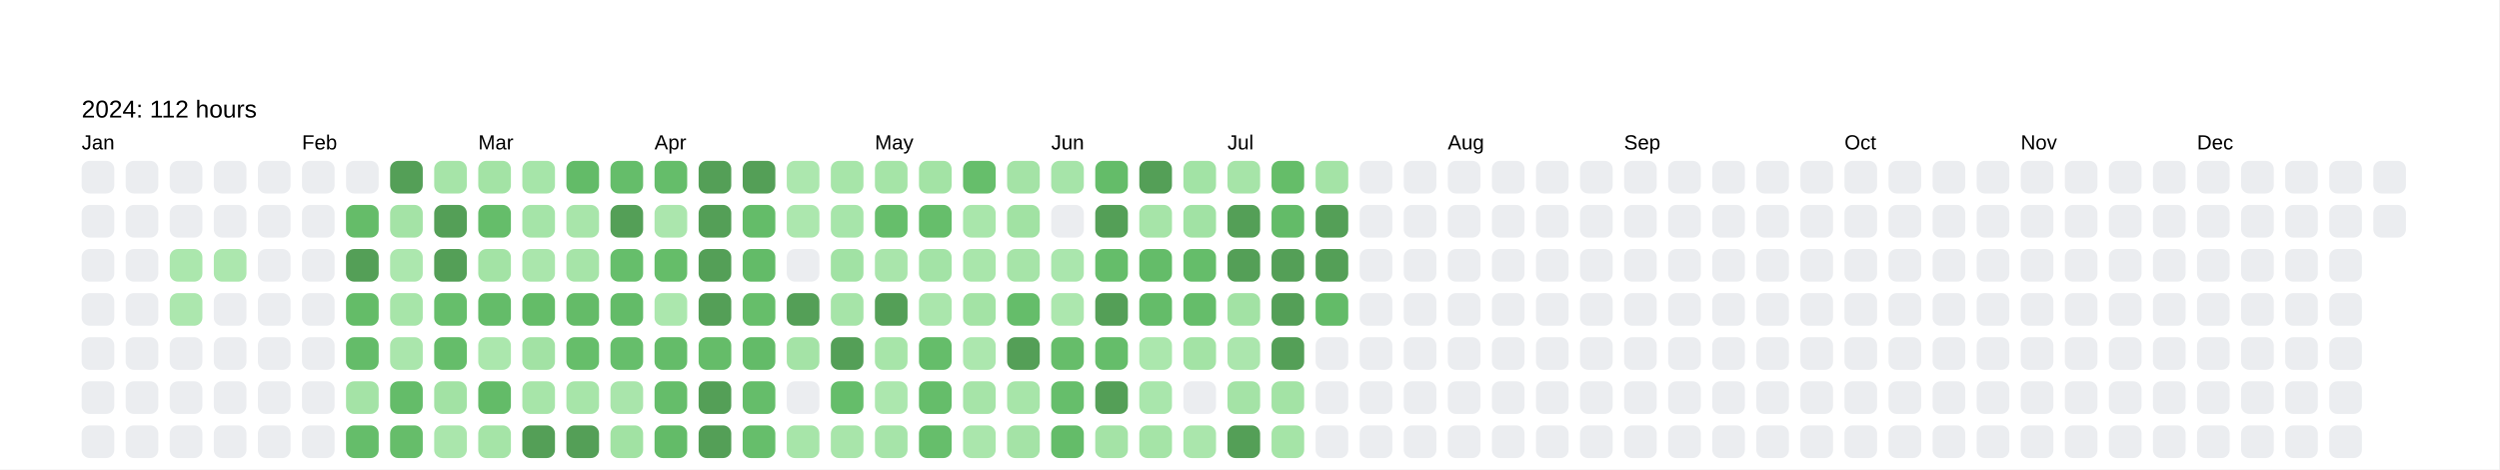
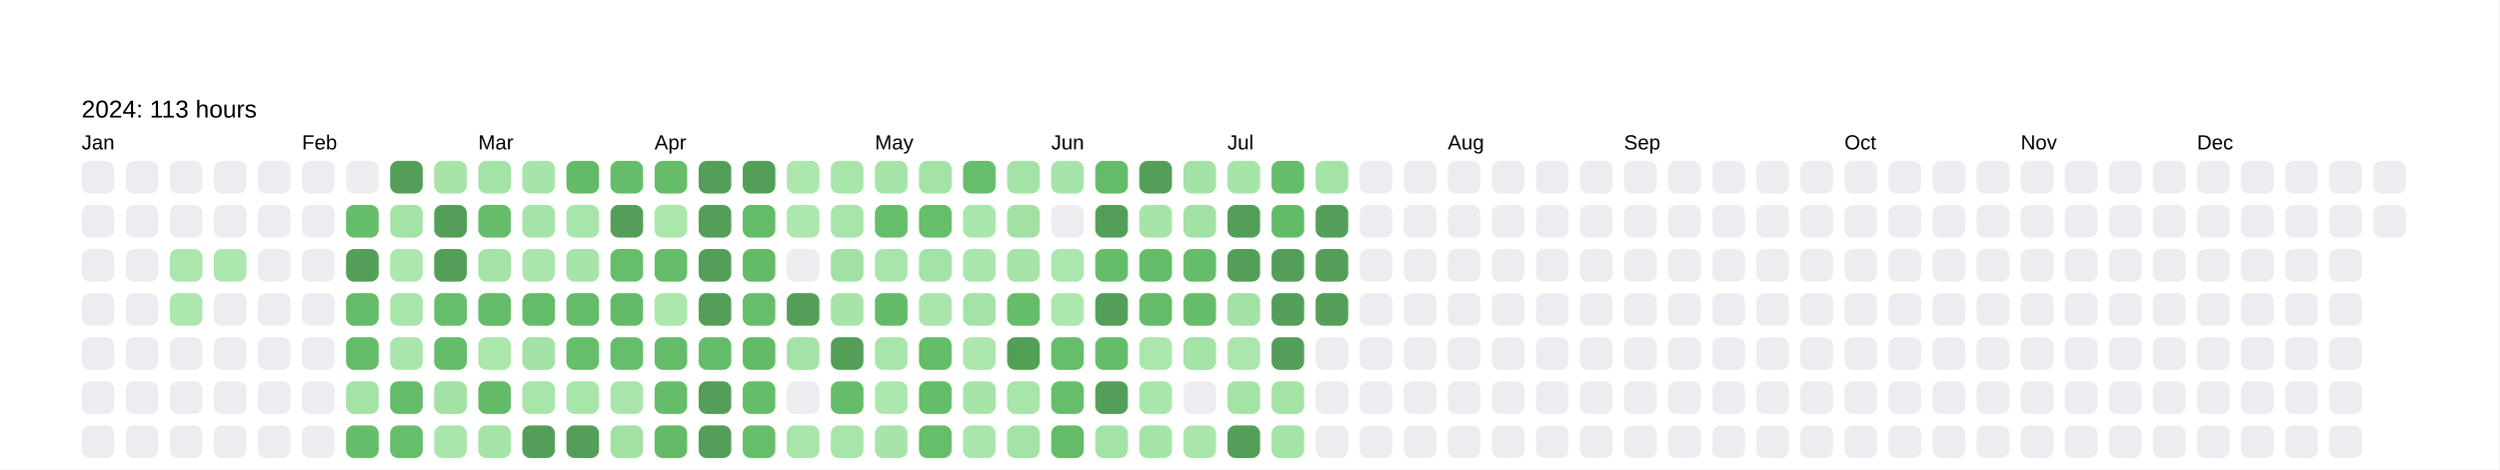
<svg xmlns="http://www.w3.org/2000/svg" baseProfile="full" height="57.5mm" version="1.1" viewBox="0,0,306.2,57.5" width="306.2mm">
  <defs />
  <rect fill="#FFFFFF" height="57.5" width="306.2" x="0" y="0" />
  <text fill="#000000" style="font-size:6px; font-family:Arial; font-weight:bold;" x="10" y="10" />
-   <text fill="#000000" style="font-size:3px; font-family:Arial;" x="10" y="14.4">2024: 112 hours</text>
+   <text fill="#000000" style="font-size:3px; font-family:Arial;" x="10" y="14.4">2024: 113 hours</text>
  <text fill="#000000" style="font-size:2.5px; font-family:Arial" x="10" y="18.3">Jan</text>
  <rect fill="#EBEDF0" height="4" rx="1" ry="1" width="4" x="10" y="19.7" />
  <rect fill="#EBEDF0" height="4" rx="1" ry="1" width="4" x="10" y="25.1" />
  <rect fill="#EBEDF0" height="4" rx="1" ry="1" width="4" x="10" y="30.5" />
  <rect fill="#EBEDF0" height="4" rx="1" ry="1" width="4" x="10" y="35.9" />
  <rect fill="#EBEDF0" height="4" rx="1" ry="1" width="4" x="10" y="41.3" />
  <rect fill="#EBEDF0" height="4" rx="1" ry="1" width="4" x="10" y="46.7" />
  <rect fill="#EBEDF0" height="4" rx="1" ry="1" width="4" x="10" y="52.1" />
  <rect fill="#EBEDF0" height="4" rx="1" ry="1" width="4" x="15.4" y="19.7" />
  <rect fill="#EBEDF0" height="4" rx="1" ry="1" width="4" x="15.4" y="25.1" />
  <rect fill="#EBEDF0" height="4" rx="1" ry="1" width="4" x="15.4" y="30.5" />
  <rect fill="#EBEDF0" height="4" rx="1" ry="1" width="4" x="15.4" y="35.9" />
  <rect fill="#EBEDF0" height="4" rx="1" ry="1" width="4" x="15.4" y="41.3" />
  <rect fill="#EBEDF0" height="4" rx="1" ry="1" width="4" x="15.4" y="46.7" />
  <rect fill="#EBEDF0" height="4" rx="1" ry="1" width="4" x="15.4" y="52.1" />
  <rect fill="#EBEDF0" height="4" rx="1" ry="1" width="4" x="20.8" y="19.7" />
  <rect fill="#EBEDF0" height="4" rx="1" ry="1" width="4" x="20.8" y="25.1" />
  <rect fill="#abe7ad" height="4" rx="1" ry="1" width="4" x="20.8" y="30.5" />
  <rect fill="#ace7ae" height="4" rx="1" ry="1" width="4" x="20.8" y="35.9" />
  <rect fill="#EBEDF0" height="4" rx="1" ry="1" width="4" x="20.8" y="41.3" />
  <rect fill="#EBEDF0" height="4" rx="1" ry="1" width="4" x="20.8" y="46.7" />
  <rect fill="#EBEDF0" height="4" rx="1" ry="1" width="4" x="20.8" y="52.1" />
  <rect fill="#EBEDF0" height="4" rx="1" ry="1" width="4" x="26.2" y="19.7" />
  <rect fill="#EBEDF0" height="4" rx="1" ry="1" width="4" x="26.2" y="25.1" />
  <rect fill="#ace7ae" height="4" rx="1" ry="1" width="4" x="26.2" y="30.5" />
  <rect fill="#EBEDF0" height="4" rx="1" ry="1" width="4" x="26.2" y="35.9" />
  <rect fill="#EBEDF0" height="4" rx="1" ry="1" width="4" x="26.2" y="41.3" />
  <rect fill="#EBEDF0" height="4" rx="1" ry="1" width="4" x="26.2" y="46.7" />
  <rect fill="#EBEDF0" height="4" rx="1" ry="1" width="4" x="26.2" y="52.1" />
  <rect fill="#EBEDF0" height="4" rx="1" ry="1" width="4" x="31.6" y="19.7" />
  <rect fill="#EBEDF0" height="4" rx="1" ry="1" width="4" x="31.6" y="25.1" />
  <rect fill="#EBEDF0" height="4" rx="1" ry="1" width="4" x="31.6" y="30.5" />
  <rect fill="#EBEDF0" height="4" rx="1" ry="1" width="4" x="31.6" y="35.9" />
  <rect fill="#EBEDF0" height="4" rx="1" ry="1" width="4" x="31.6" y="41.3" />
  <rect fill="#EBEDF0" height="4" rx="1" ry="1" width="4" x="31.6" y="46.7" />
  <rect fill="#EBEDF0" height="4" rx="1" ry="1" width="4" x="31.6" y="52.1" />
  <text fill="#000000" style="font-size:2.5px; font-family:Arial" x="37.0" y="18.3">Feb</text>
  <rect fill="#EBEDF0" height="4" rx="1" ry="1" width="4" x="37.0" y="19.7" />
  <rect fill="#EBEDF0" height="4" rx="1" ry="1" width="4" x="37.0" y="25.1" />
  <rect fill="#EBEDF0" height="4" rx="1" ry="1" width="4" x="37.0" y="30.5" />
  <rect fill="#EBEDF0" height="4" rx="1" ry="1" width="4" x="37.0" y="35.9" />
  <rect fill="#EBEDF0" height="4" rx="1" ry="1" width="4" x="37.0" y="41.3" />
  <rect fill="#EBEDF0" height="4" rx="1" ry="1" width="4" x="37.0" y="46.7" />
  <rect fill="#EBEDF0" height="4" rx="1" ry="1" width="4" x="37.0" y="52.1" />
  <rect fill="#EBEDF0" height="4" rx="1" ry="1" width="4" x="42.4" y="19.7" />
  <rect fill="#65bc69" height="4" rx="1" ry="1" width="4" x="42.4" y="25.1" />
  <rect fill="#549F57" height="4" rx="1" ry="1" width="4" x="42.4" y="30.5" />
  <rect fill="#64bc68" height="4" rx="1" ry="1" width="4" x="42.4" y="35.9" />
  <rect fill="#64bc69" height="4" rx="1" ry="1" width="4" x="42.4" y="41.3" />
  <rect fill="#a4e3a6" height="4" rx="1" ry="1" width="4" x="42.4" y="46.7" />
  <rect fill="#65bd6a" height="4" rx="1" ry="1" width="4" x="42.4" y="52.1" />
  <rect fill="#549F57" height="4" rx="1" ry="1" width="4" x="47.8" y="19.7" />
  <rect fill="#a4e3a6" height="4" rx="1" ry="1" width="4" x="47.8" y="25.1" />
  <rect fill="#ace7ae" height="4" rx="1" ry="1" width="4" x="47.8" y="30.5" />
  <rect fill="#a7e5a9" height="4" rx="1" ry="1" width="4" x="47.8" y="35.9" />
  <rect fill="#aae6ac" height="4" rx="1" ry="1" width="4" x="47.8" y="41.3" />
  <rect fill="#64bc69" height="4" rx="1" ry="1" width="4" x="47.8" y="46.7" />
  <rect fill="#66bd6a" height="4" rx="1" ry="1" width="4" x="47.8" y="52.1" />
  <rect fill="#a6e4a8" height="4" rx="1" ry="1" width="4" x="53.2" y="19.7" />
  <rect fill="#549F57" height="4" rx="1" ry="1" width="4" x="53.2" y="25.1" />
  <rect fill="#549F57" height="4" rx="1" ry="1" width="4" x="53.2" y="30.5" />
  <rect fill="#66be6b" height="4" rx="1" ry="1" width="4" x="53.2" y="35.9" />
  <rect fill="#65bd6a" height="4" rx="1" ry="1" width="4" x="53.2" y="41.3" />
  <rect fill="#a2e2a4" height="4" rx="1" ry="1" width="4" x="53.2" y="46.7" />
  <rect fill="#aae6ac" height="4" rx="1" ry="1" width="4" x="53.2" y="52.1" />
  <text fill="#000000" style="font-size:2.5px; font-family:Arial" x="58.6" y="18.3">Mar</text>
  <rect fill="#a3e3a5" height="4" rx="1" ry="1" width="4" x="58.6" y="19.7" />
  <rect fill="#65bd6a" height="4" rx="1" ry="1" width="4" x="58.6" y="25.1" />
  <rect fill="#a3e3a5" height="4" rx="1" ry="1" width="4" x="58.6" y="30.5" />
  <rect fill="#64bc69" height="4" rx="1" ry="1" width="4" x="58.6" y="35.9" />
  <rect fill="#abe7ad" height="4" rx="1" ry="1" width="4" x="58.6" y="41.3" />
  <rect fill="#63bb68" height="4" rx="1" ry="1" width="4" x="58.6" y="46.7" />
  <rect fill="#a5e4a7" height="4" rx="1" ry="1" width="4" x="58.6" y="52.1" />
  <rect fill="#a6e5a9" height="4" rx="1" ry="1" width="4" x="64" y="19.7" />
  <rect fill="#a5e4a8" height="4" rx="1" ry="1" width="4" x="64" y="25.1" />
  <rect fill="#aae6ac" height="4" rx="1" ry="1" width="4" x="64" y="30.5" />
  <rect fill="#64bc68" height="4" rx="1" ry="1" width="4" x="64" y="35.9" />
  <rect fill="#a2e2a4" height="4" rx="1" ry="1" width="4" x="64" y="41.3" />
  <rect fill="#a7e5a9" height="4" rx="1" ry="1" width="4" x="64" y="46.7" />
  <rect fill="#549F57" height="4" rx="1" ry="1" width="4" x="64" y="52.1" />
  <rect fill="#63bb68" height="4" rx="1" ry="1" width="4" x="69.4" y="19.7" />
  <rect fill="#a8e5aa" height="4" rx="1" ry="1" width="4" x="69.4" y="25.1" />
  <rect fill="#a6e4a8" height="4" rx="1" ry="1" width="4" x="69.4" y="30.5" />
  <rect fill="#64bb68" height="4" rx="1" ry="1" width="4" x="69.4" y="35.9" />
  <rect fill="#66be6a" height="4" rx="1" ry="1" width="4" x="69.4" y="41.3" />
  <rect fill="#a7e5a9" height="4" rx="1" ry="1" width="4" x="69.4" y="46.7" />
  <rect fill="#549F57" height="4" rx="1" ry="1" width="4" x="69.4" y="52.1" />
  <rect fill="#65bd6a" height="4" rx="1" ry="1" width="4" x="74.8" y="19.7" />
  <rect fill="#549F57" height="4" rx="1" ry="1" width="4" x="74.8" y="25.1" />
  <rect fill="#66be6b" height="4" rx="1" ry="1" width="4" x="74.8" y="30.5" />
  <rect fill="#63bb68" height="4" rx="1" ry="1" width="4" x="74.8" y="35.9" />
  <rect fill="#66be6b" height="4" rx="1" ry="1" width="4" x="74.8" y="41.3" />
  <rect fill="#a9e5ab" height="4" rx="1" ry="1" width="4" x="74.8" y="46.7" />
  <rect fill="#a1e2a3" height="4" rx="1" ry="1" width="4" x="74.8" y="52.1" />
  <text fill="#000000" style="font-size:2.5px; font-family:Arial" x="80.2" y="18.3">Apr</text>
  <rect fill="#65bd6a" height="4" rx="1" ry="1" width="4" x="80.2" y="19.7" />
  <rect fill="#abe6ad" height="4" rx="1" ry="1" width="4" x="80.2" y="25.1" />
  <rect fill="#65bd69" height="4" rx="1" ry="1" width="4" x="80.2" y="30.5" />
  <rect fill="#abe7ad" height="4" rx="1" ry="1" width="4" x="80.2" y="35.9" />
  <rect fill="#64bc69" height="4" rx="1" ry="1" width="4" x="80.2" y="41.3" />
  <rect fill="#65bd6a" height="4" rx="1" ry="1" width="4" x="80.2" y="46.7" />
  <rect fill="#63bb68" height="4" rx="1" ry="1" width="4" x="80.2" y="52.1" />
  <rect fill="#549F57" height="4" rx="1" ry="1" width="4" x="85.6" y="19.7" />
  <rect fill="#549F57" height="4" rx="1" ry="1" width="4" x="85.6" y="25.1" />
  <rect fill="#549F57" height="4" rx="1" ry="1" width="4" x="85.6" y="30.5" />
  <rect fill="#549F57" height="4" rx="1" ry="1" width="4" x="85.6" y="35.9" />
  <rect fill="#65bc69" height="4" rx="1" ry="1" width="4" x="85.6" y="41.3" />
  <rect fill="#549F57" height="4" rx="1" ry="1" width="4" x="85.6" y="46.7" />
  <rect fill="#549F57" height="4" rx="1" ry="1" width="4" x="85.6" y="52.1" />
  <rect fill="#549F57" height="4" rx="1" ry="1" width="4" x="91" y="19.7" />
  <rect fill="#64bc69" height="4" rx="1" ry="1" width="4" x="91" y="25.1" />
  <rect fill="#63bb68" height="4" rx="1" ry="1" width="4" x="91" y="30.5" />
  <rect fill="#66be6a" height="4" rx="1" ry="1" width="4" x="91" y="35.9" />
  <rect fill="#63bb68" height="4" rx="1" ry="1" width="4" x="91" y="41.3" />
  <rect fill="#65bd6a" height="4" rx="1" ry="1" width="4" x="91" y="46.7" />
  <rect fill="#66be6b" height="4" rx="1" ry="1" width="4" x="91" y="52.1" />
  <rect fill="#ace7ae" height="4" rx="1" ry="1" width="4" x="96.4" y="19.7" />
  <rect fill="#ace7ae" height="4" rx="1" ry="1" width="4" x="96.4" y="25.1" />
  <rect fill="#EBEDF0" height="4" rx="1" ry="1" width="4" x="96.4" y="30.5" />
  <rect fill="#549F57" height="4" rx="1" ry="1" width="4" x="96.4" y="35.9" />
  <rect fill="#a4e3a6" height="4" rx="1" ry="1" width="4" x="96.4" y="41.3" />
  <rect fill="#EBEDF0" height="4" rx="1" ry="1" width="4" x="96.4" y="46.7" />
  <rect fill="#a7e5a9" height="4" rx="1" ry="1" width="4" x="96.4" y="52.1" />
  <rect fill="#a7e5a9" height="4" rx="1" ry="1" width="4" x="101.8" y="19.7" />
  <rect fill="#a7e5aa" height="4" rx="1" ry="1" width="4" x="101.8" y="25.1" />
  <rect fill="#a1e2a4" height="4" rx="1" ry="1" width="4" x="101.8" y="30.5" />
  <rect fill="#a6e4a8" height="4" rx="1" ry="1" width="4" x="101.8" y="35.9" />
  <rect fill="#549F57" height="4" rx="1" ry="1" width="4" x="101.8" y="41.3" />
  <rect fill="#65bd6a" height="4" rx="1" ry="1" width="4" x="101.8" y="46.7" />
  <rect fill="#a8e5aa" height="4" rx="1" ry="1" width="4" x="101.8" y="52.1" />
  <text fill="#000000" style="font-size:2.5px; font-family:Arial" x="107.2" y="18.3">May</text>
  <rect fill="#a5e4a7" height="4" rx="1" ry="1" width="4" x="107.2" y="19.7" />
  <rect fill="#66be6b" height="4" rx="1" ry="1" width="4" x="107.2" y="25.1" />
  <rect fill="#a9e5ab" height="4" rx="1" ry="1" width="4" x="107.2" y="30.5" />
-   <rect fill="#549F57" height="4" rx="1" ry="1" width="4" x="107.2" y="35.9" />
+   <rect fill="#63bb68" height="4" rx="1" ry="1" width="4" x="107.2" y="35.9" />
  <rect fill="#a7e5a9" height="4" rx="1" ry="1" width="4" x="107.2" y="41.3" />
  <rect fill="#ace7ae" height="4" rx="1" ry="1" width="4" x="107.2" y="46.7" />
  <rect fill="#a6e4a9" height="4" rx="1" ry="1" width="4" x="107.2" y="52.1" />
  <rect fill="#a3e3a5" height="4" rx="1" ry="1" width="4" x="112.6" y="19.7" />
  <rect fill="#66be6b" height="4" rx="1" ry="1" width="4" x="112.6" y="25.1" />
  <rect fill="#a3e3a6" height="4" rx="1" ry="1" width="4" x="112.6" y="30.5" />
  <rect fill="#aae6ac" height="4" rx="1" ry="1" width="4" x="112.6" y="35.9" />
  <rect fill="#65bd6a" height="4" rx="1" ry="1" width="4" x="112.6" y="41.3" />
  <rect fill="#65bd6a" height="4" rx="1" ry="1" width="4" x="112.6" y="46.7" />
  <rect fill="#66be6b" height="4" rx="1" ry="1" width="4" x="112.6" y="52.1" />
  <rect fill="#66be6b" height="4" rx="1" ry="1" width="4" x="118" y="19.7" />
  <rect fill="#a9e6ab" height="4" rx="1" ry="1" width="4" x="118" y="25.1" />
  <rect fill="#a9e6ab" height="4" rx="1" ry="1" width="4" x="118" y="30.5" />
  <rect fill="#a3e3a5" height="4" rx="1" ry="1" width="4" x="118" y="35.9" />
  <rect fill="#ace7ae" height="4" rx="1" ry="1" width="4" x="118" y="41.3" />
  <rect fill="#a6e4a8" height="4" rx="1" ry="1" width="4" x="118" y="46.7" />
  <rect fill="#aae6ac" height="4" rx="1" ry="1" width="4" x="118" y="52.1" />
  <rect fill="#a4e3a6" height="4" rx="1" ry="1" width="4" x="123.4" y="19.7" />
  <rect fill="#a1e2a3" height="4" rx="1" ry="1" width="4" x="123.4" y="25.1" />
  <rect fill="#a6e4a8" height="4" rx="1" ry="1" width="4" x="123.4" y="30.5" />
  <rect fill="#65bd6a" height="4" rx="1" ry="1" width="4" x="123.4" y="35.9" />
  <rect fill="#549F57" height="4" rx="1" ry="1" width="4" x="123.4" y="41.3" />
  <rect fill="#a7e5a9" height="4" rx="1" ry="1" width="4" x="123.4" y="46.7" />
  <rect fill="#a4e3a6" height="4" rx="1" ry="1" width="4" x="123.4" y="52.1" />
  <text fill="#000000" style="font-size:2.5px; font-family:Arial" x="128.8" y="18.3">Jun</text>
  <rect fill="#a6e4a9" height="4" rx="1" ry="1" width="4" x="128.8" y="19.7" />
  <rect fill="#EBEDF0" height="4" rx="1" ry="1" width="4" x="128.8" y="25.1" />
  <rect fill="#aae6ad" height="4" rx="1" ry="1" width="4" x="128.8" y="30.5" />
  <rect fill="#ace7ae" height="4" rx="1" ry="1" width="4" x="128.8" y="35.9" />
  <rect fill="#66bd6a" height="4" rx="1" ry="1" width="4" x="128.8" y="41.3" />
  <rect fill="#66be6b" height="4" rx="1" ry="1" width="4" x="128.8" y="46.7" />
  <rect fill="#64bc69" height="4" rx="1" ry="1" width="4" x="128.8" y="52.1" />
  <rect fill="#64bc69" height="4" rx="1" ry="1" width="4" x="134.2" y="19.7" />
  <rect fill="#549F57" height="4" rx="1" ry="1" width="4" x="134.2" y="25.1" />
  <rect fill="#65bd6a" height="4" rx="1" ry="1" width="4" x="134.2" y="30.5" />
  <rect fill="#549F57" height="4" rx="1" ry="1" width="4" x="134.2" y="35.9" />
  <rect fill="#65bd6a" height="4" rx="1" ry="1" width="4" x="134.2" y="41.3" />
  <rect fill="#549F57" height="4" rx="1" ry="1" width="4" x="134.2" y="46.7" />
  <rect fill="#a4e3a6" height="4" rx="1" ry="1" width="4" x="134.2" y="52.1" />
  <rect fill="#549F57" height="4" rx="1" ry="1" width="4" x="139.6" y="19.7" />
  <rect fill="#a6e4a8" height="4" rx="1" ry="1" width="4" x="139.6" y="25.1" />
  <rect fill="#64bc69" height="4" rx="1" ry="1" width="4" x="139.6" y="30.5" />
  <rect fill="#64bc69" height="4" rx="1" ry="1" width="4" x="139.6" y="35.9" />
  <rect fill="#abe7ad" height="4" rx="1" ry="1" width="4" x="139.6" y="41.3" />
  <rect fill="#a9e6ac" height="4" rx="1" ry="1" width="4" x="139.6" y="46.7" />
  <rect fill="#a5e4a7" height="4" rx="1" ry="1" width="4" x="139.6" y="52.1" />
  <rect fill="#a2e3a5" height="4" rx="1" ry="1" width="4" x="145" y="19.7" />
  <rect fill="#a1e2a4" height="4" rx="1" ry="1" width="4" x="145" y="25.1" />
  <rect fill="#65bd6a" height="4" rx="1" ry="1" width="4" x="145" y="30.5" />
  <rect fill="#65bd6a" height="4" rx="1" ry="1" width="4" x="145" y="35.9" />
  <rect fill="#a3e3a5" height="4" rx="1" ry="1" width="4" x="145" y="41.3" />
  <rect fill="#EBEDF0" height="4" rx="1" ry="1" width="4" x="145" y="46.7" />
  <rect fill="#aae6ac" height="4" rx="1" ry="1" width="4" x="145" y="52.1" />
  <text fill="#000000" style="font-size:2.5px; font-family:Arial" x="150.4" y="18.3">Jul</text>
  <rect fill="#a6e4a8" height="4" rx="1" ry="1" width="4" x="150.4" y="19.7" />
  <rect fill="#549F57" height="4" rx="1" ry="1" width="4" x="150.4" y="25.1" />
  <rect fill="#549F57" height="4" rx="1" ry="1" width="4" x="150.4" y="30.5" />
  <rect fill="#a2e2a4" height="4" rx="1" ry="1" width="4" x="150.4" y="35.9" />
  <rect fill="#abe6ad" height="4" rx="1" ry="1" width="4" x="150.4" y="41.3" />
  <rect fill="#a4e3a6" height="4" rx="1" ry="1" width="4" x="150.4" y="46.7" />
  <rect fill="#549F57" height="4" rx="1" ry="1" width="4" x="150.4" y="52.1" />
  <rect fill="#65bd69" height="4" rx="1" ry="1" width="4" x="155.8" y="19.7" />
  <rect fill="#63bb68" height="4" rx="1" ry="1" width="4" x="155.8" y="25.1" />
  <rect fill="#549F57" height="4" rx="1" ry="1" width="4" x="155.8" y="30.5" />
  <rect fill="#549F57" height="4" rx="1" ry="1" width="4" x="155.8" y="35.9" />
  <rect fill="#549F57" height="4" rx="1" ry="1" width="4" x="155.8" y="41.3" />
  <rect fill="#a3e3a5" height="4" rx="1" ry="1" width="4" x="155.8" y="46.7" />
  <rect fill="#a5e4a7" height="4" rx="1" ry="1" width="4" x="155.8" y="52.1" />
  <rect fill="#a4e3a6" height="4" rx="1" ry="1" width="4" x="161.2" y="19.7" />
  <rect fill="#549F57" height="4" rx="1" ry="1" width="4" x="161.2" y="25.1" />
  <rect fill="#549F57" height="4" rx="1" ry="1" width="4" x="161.2" y="30.5" />
-   <rect fill="#63bb68" height="4" rx="1" ry="1" width="4" x="161.2" y="35.9" />
+   <rect fill="#549F57" height="4" rx="1" ry="1" width="4" x="161.2" y="35.9" />
  <rect fill="#EBEDF0" height="4" rx="1" ry="1" width="4" x="161.2" y="41.3" />
  <rect fill="#EBEDF0" height="4" rx="1" ry="1" width="4" x="161.2" y="46.7" />
  <rect fill="#EBEDF0" height="4" rx="1" ry="1" width="4" x="161.2" y="52.1" />
  <rect fill="#EBEDF0" height="4" rx="1" ry="1" width="4" x="166.6" y="19.7" />
  <rect fill="#EBEDF0" height="4" rx="1" ry="1" width="4" x="166.6" y="25.1" />
  <rect fill="#EBEDF0" height="4" rx="1" ry="1" width="4" x="166.6" y="30.5" />
  <rect fill="#EBEDF0" height="4" rx="1" ry="1" width="4" x="166.6" y="35.9" />
  <rect fill="#EBEDF0" height="4" rx="1" ry="1" width="4" x="166.6" y="41.3" />
  <rect fill="#EBEDF0" height="4" rx="1" ry="1" width="4" x="166.6" y="46.7" />
  <rect fill="#EBEDF0" height="4" rx="1" ry="1" width="4" x="166.6" y="52.1" />
  <rect fill="#EBEDF0" height="4" rx="1" ry="1" width="4" x="172" y="19.7" />
  <rect fill="#EBEDF0" height="4" rx="1" ry="1" width="4" x="172" y="25.1" />
  <rect fill="#EBEDF0" height="4" rx="1" ry="1" width="4" x="172" y="30.5" />
  <rect fill="#EBEDF0" height="4" rx="1" ry="1" width="4" x="172" y="35.9" />
  <rect fill="#EBEDF0" height="4" rx="1" ry="1" width="4" x="172" y="41.3" />
  <rect fill="#EBEDF0" height="4" rx="1" ry="1" width="4" x="172" y="46.7" />
  <rect fill="#EBEDF0" height="4" rx="1" ry="1" width="4" x="172" y="52.1" />
  <text fill="#000000" style="font-size:2.5px; font-family:Arial" x="177.4" y="18.3">Aug</text>
  <rect fill="#EBEDF0" height="4" rx="1" ry="1" width="4" x="177.4" y="19.7" />
  <rect fill="#EBEDF0" height="4" rx="1" ry="1" width="4" x="177.4" y="25.1" />
  <rect fill="#EBEDF0" height="4" rx="1" ry="1" width="4" x="177.4" y="30.5" />
  <rect fill="#EBEDF0" height="4" rx="1" ry="1" width="4" x="177.4" y="35.9" />
  <rect fill="#EBEDF0" height="4" rx="1" ry="1" width="4" x="177.4" y="41.3" />
  <rect fill="#EBEDF0" height="4" rx="1" ry="1" width="4" x="177.4" y="46.7" />
  <rect fill="#EBEDF0" height="4" rx="1" ry="1" width="4" x="177.4" y="52.1" />
  <rect fill="#EBEDF0" height="4" rx="1" ry="1" width="4" x="182.8" y="19.7" />
  <rect fill="#EBEDF0" height="4" rx="1" ry="1" width="4" x="182.8" y="25.1" />
  <rect fill="#EBEDF0" height="4" rx="1" ry="1" width="4" x="182.8" y="30.5" />
  <rect fill="#EBEDF0" height="4" rx="1" ry="1" width="4" x="182.8" y="35.9" />
  <rect fill="#EBEDF0" height="4" rx="1" ry="1" width="4" x="182.8" y="41.3" />
  <rect fill="#EBEDF0" height="4" rx="1" ry="1" width="4" x="182.8" y="46.7" />
  <rect fill="#EBEDF0" height="4" rx="1" ry="1" width="4" x="182.8" y="52.1" />
  <rect fill="#EBEDF0" height="4" rx="1" ry="1" width="4" x="188.2" y="19.7" />
  <rect fill="#EBEDF0" height="4" rx="1" ry="1" width="4" x="188.2" y="25.1" />
  <rect fill="#EBEDF0" height="4" rx="1" ry="1" width="4" x="188.2" y="30.5" />
  <rect fill="#EBEDF0" height="4" rx="1" ry="1" width="4" x="188.2" y="35.9" />
  <rect fill="#EBEDF0" height="4" rx="1" ry="1" width="4" x="188.2" y="41.3" />
  <rect fill="#EBEDF0" height="4" rx="1" ry="1" width="4" x="188.2" y="46.7" />
  <rect fill="#EBEDF0" height="4" rx="1" ry="1" width="4" x="188.2" y="52.1" />
  <rect fill="#EBEDF0" height="4" rx="1" ry="1" width="4" x="193.6" y="19.7" />
  <rect fill="#EBEDF0" height="4" rx="1" ry="1" width="4" x="193.6" y="25.1" />
  <rect fill="#EBEDF0" height="4" rx="1" ry="1" width="4" x="193.6" y="30.5" />
  <rect fill="#EBEDF0" height="4" rx="1" ry="1" width="4" x="193.6" y="35.9" />
  <rect fill="#EBEDF0" height="4" rx="1" ry="1" width="4" x="193.6" y="41.3" />
  <rect fill="#EBEDF0" height="4" rx="1" ry="1" width="4" x="193.6" y="46.7" />
  <rect fill="#EBEDF0" height="4" rx="1" ry="1" width="4" x="193.6" y="52.1" />
  <text fill="#000000" style="font-size:2.5px; font-family:Arial" x="199" y="18.3">Sep</text>
  <rect fill="#EBEDF0" height="4" rx="1" ry="1" width="4" x="199" y="19.7" />
  <rect fill="#EBEDF0" height="4" rx="1" ry="1" width="4" x="199" y="25.1" />
  <rect fill="#EBEDF0" height="4" rx="1" ry="1" width="4" x="199" y="30.5" />
  <rect fill="#EBEDF0" height="4" rx="1" ry="1" width="4" x="199" y="35.9" />
  <rect fill="#EBEDF0" height="4" rx="1" ry="1" width="4" x="199" y="41.3" />
  <rect fill="#EBEDF0" height="4" rx="1" ry="1" width="4" x="199" y="46.7" />
  <rect fill="#EBEDF0" height="4" rx="1" ry="1" width="4" x="199" y="52.1" />
  <rect fill="#EBEDF0" height="4" rx="1" ry="1" width="4" x="204.4" y="19.7" />
  <rect fill="#EBEDF0" height="4" rx="1" ry="1" width="4" x="204.4" y="25.1" />
  <rect fill="#EBEDF0" height="4" rx="1" ry="1" width="4" x="204.4" y="30.5" />
  <rect fill="#EBEDF0" height="4" rx="1" ry="1" width="4" x="204.4" y="35.9" />
  <rect fill="#EBEDF0" height="4" rx="1" ry="1" width="4" x="204.4" y="41.3" />
  <rect fill="#EBEDF0" height="4" rx="1" ry="1" width="4" x="204.4" y="46.7" />
  <rect fill="#EBEDF0" height="4" rx="1" ry="1" width="4" x="204.4" y="52.1" />
  <rect fill="#EBEDF0" height="4" rx="1" ry="1" width="4" x="209.8" y="19.7" />
  <rect fill="#EBEDF0" height="4" rx="1" ry="1" width="4" x="209.8" y="25.1" />
  <rect fill="#EBEDF0" height="4" rx="1" ry="1" width="4" x="209.8" y="30.5" />
  <rect fill="#EBEDF0" height="4" rx="1" ry="1" width="4" x="209.8" y="35.9" />
  <rect fill="#EBEDF0" height="4" rx="1" ry="1" width="4" x="209.8" y="41.3" />
  <rect fill="#EBEDF0" height="4" rx="1" ry="1" width="4" x="209.8" y="46.7" />
  <rect fill="#EBEDF0" height="4" rx="1" ry="1" width="4" x="209.8" y="52.1" />
  <rect fill="#EBEDF0" height="4" rx="1" ry="1" width="4" x="215.2" y="19.7" />
  <rect fill="#EBEDF0" height="4" rx="1" ry="1" width="4" x="215.2" y="25.1" />
  <rect fill="#EBEDF0" height="4" rx="1" ry="1" width="4" x="215.2" y="30.5" />
  <rect fill="#EBEDF0" height="4" rx="1" ry="1" width="4" x="215.2" y="35.9" />
  <rect fill="#EBEDF0" height="4" rx="1" ry="1" width="4" x="215.2" y="41.3" />
  <rect fill="#EBEDF0" height="4" rx="1" ry="1" width="4" x="215.2" y="46.7" />
  <rect fill="#EBEDF0" height="4" rx="1" ry="1" width="4" x="215.2" y="52.1" />
  <rect fill="#EBEDF0" height="4" rx="1" ry="1" width="4" x="220.6" y="19.7" />
  <rect fill="#EBEDF0" height="4" rx="1" ry="1" width="4" x="220.6" y="25.1" />
  <rect fill="#EBEDF0" height="4" rx="1" ry="1" width="4" x="220.6" y="30.5" />
  <rect fill="#EBEDF0" height="4" rx="1" ry="1" width="4" x="220.6" y="35.9" />
  <rect fill="#EBEDF0" height="4" rx="1" ry="1" width="4" x="220.6" y="41.3" />
  <rect fill="#EBEDF0" height="4" rx="1" ry="1" width="4" x="220.6" y="46.7" />
  <rect fill="#EBEDF0" height="4" rx="1" ry="1" width="4" x="220.6" y="52.1" />
  <text fill="#000000" style="font-size:2.5px; font-family:Arial" x="226" y="18.3">Oct</text>
  <rect fill="#EBEDF0" height="4" rx="1" ry="1" width="4" x="226" y="19.7" />
  <rect fill="#EBEDF0" height="4" rx="1" ry="1" width="4" x="226" y="25.1" />
  <rect fill="#EBEDF0" height="4" rx="1" ry="1" width="4" x="226" y="30.5" />
  <rect fill="#EBEDF0" height="4" rx="1" ry="1" width="4" x="226" y="35.9" />
  <rect fill="#EBEDF0" height="4" rx="1" ry="1" width="4" x="226" y="41.3" />
  <rect fill="#EBEDF0" height="4" rx="1" ry="1" width="4" x="226" y="46.7" />
  <rect fill="#EBEDF0" height="4" rx="1" ry="1" width="4" x="226" y="52.1" />
  <rect fill="#EBEDF0" height="4" rx="1" ry="1" width="4" x="231.4" y="19.7" />
  <rect fill="#EBEDF0" height="4" rx="1" ry="1" width="4" x="231.4" y="25.1" />
  <rect fill="#EBEDF0" height="4" rx="1" ry="1" width="4" x="231.4" y="30.5" />
  <rect fill="#EBEDF0" height="4" rx="1" ry="1" width="4" x="231.4" y="35.9" />
  <rect fill="#EBEDF0" height="4" rx="1" ry="1" width="4" x="231.4" y="41.3" />
  <rect fill="#EBEDF0" height="4" rx="1" ry="1" width="4" x="231.4" y="46.7" />
  <rect fill="#EBEDF0" height="4" rx="1" ry="1" width="4" x="231.4" y="52.1" />
  <rect fill="#EBEDF0" height="4" rx="1" ry="1" width="4" x="236.8" y="19.7" />
  <rect fill="#EBEDF0" height="4" rx="1" ry="1" width="4" x="236.8" y="25.1" />
  <rect fill="#EBEDF0" height="4" rx="1" ry="1" width="4" x="236.8" y="30.5" />
  <rect fill="#EBEDF0" height="4" rx="1" ry="1" width="4" x="236.8" y="35.9" />
  <rect fill="#EBEDF0" height="4" rx="1" ry="1" width="4" x="236.8" y="41.3" />
  <rect fill="#EBEDF0" height="4" rx="1" ry="1" width="4" x="236.8" y="46.7" />
  <rect fill="#EBEDF0" height="4" rx="1" ry="1" width="4" x="236.8" y="52.1" />
  <rect fill="#EBEDF0" height="4" rx="1" ry="1" width="4" x="242.2" y="19.7" />
  <rect fill="#EBEDF0" height="4" rx="1" ry="1" width="4" x="242.2" y="25.1" />
  <rect fill="#EBEDF0" height="4" rx="1" ry="1" width="4" x="242.2" y="30.5" />
  <rect fill="#EBEDF0" height="4" rx="1" ry="1" width="4" x="242.2" y="35.9" />
  <rect fill="#EBEDF0" height="4" rx="1" ry="1" width="4" x="242.2" y="41.3" />
  <rect fill="#EBEDF0" height="4" rx="1" ry="1" width="4" x="242.2" y="46.7" />
  <rect fill="#EBEDF0" height="4" rx="1" ry="1" width="4" x="242.2" y="52.1" />
  <text fill="#000000" style="font-size:2.5px; font-family:Arial" x="247.6" y="18.3">Nov</text>
  <rect fill="#EBEDF0" height="4" rx="1" ry="1" width="4" x="247.6" y="19.7" />
  <rect fill="#EBEDF0" height="4" rx="1" ry="1" width="4" x="247.6" y="25.1" />
  <rect fill="#EBEDF0" height="4" rx="1" ry="1" width="4" x="247.6" y="30.5" />
  <rect fill="#EBEDF0" height="4" rx="1" ry="1" width="4" x="247.6" y="35.9" />
  <rect fill="#EBEDF0" height="4" rx="1" ry="1" width="4" x="247.6" y="41.3" />
  <rect fill="#EBEDF0" height="4" rx="1" ry="1" width="4" x="247.6" y="46.7" />
  <rect fill="#EBEDF0" height="4" rx="1" ry="1" width="4" x="247.6" y="52.1" />
  <rect fill="#EBEDF0" height="4" rx="1" ry="1" width="4" x="253" y="19.7" />
  <rect fill="#EBEDF0" height="4" rx="1" ry="1" width="4" x="253" y="25.1" />
  <rect fill="#EBEDF0" height="4" rx="1" ry="1" width="4" x="253" y="30.5" />
  <rect fill="#EBEDF0" height="4" rx="1" ry="1" width="4" x="253" y="35.9" />
  <rect fill="#EBEDF0" height="4" rx="1" ry="1" width="4" x="253" y="41.3" />
  <rect fill="#EBEDF0" height="4" rx="1" ry="1" width="4" x="253" y="46.7" />
  <rect fill="#EBEDF0" height="4" rx="1" ry="1" width="4" x="253" y="52.1" />
  <rect fill="#EBEDF0" height="4" rx="1" ry="1" width="4" x="258.4" y="19.7" />
  <rect fill="#EBEDF0" height="4" rx="1" ry="1" width="4" x="258.4" y="25.1" />
  <rect fill="#EBEDF0" height="4" rx="1" ry="1" width="4" x="258.4" y="30.5" />
  <rect fill="#EBEDF0" height="4" rx="1" ry="1" width="4" x="258.4" y="35.9" />
  <rect fill="#EBEDF0" height="4" rx="1" ry="1" width="4" x="258.4" y="41.3" />
  <rect fill="#EBEDF0" height="4" rx="1" ry="1" width="4" x="258.4" y="46.7" />
  <rect fill="#EBEDF0" height="4" rx="1" ry="1" width="4" x="258.4" y="52.1" />
  <rect fill="#EBEDF0" height="4" rx="1" ry="1" width="4" x="263.8" y="19.7" />
  <rect fill="#EBEDF0" height="4" rx="1" ry="1" width="4" x="263.8" y="25.1" />
  <rect fill="#EBEDF0" height="4" rx="1" ry="1" width="4" x="263.8" y="30.5" />
  <rect fill="#EBEDF0" height="4" rx="1" ry="1" width="4" x="263.8" y="35.9" />
  <rect fill="#EBEDF0" height="4" rx="1" ry="1" width="4" x="263.8" y="41.3" />
  <rect fill="#EBEDF0" height="4" rx="1" ry="1" width="4" x="263.8" y="46.7" />
  <rect fill="#EBEDF0" height="4" rx="1" ry="1" width="4" x="263.8" y="52.1" />
  <text fill="#000000" style="font-size:2.5px; font-family:Arial" x="269.2" y="18.3">Dec</text>
  <rect fill="#EBEDF0" height="4" rx="1" ry="1" width="4" x="269.2" y="19.7" />
  <rect fill="#EBEDF0" height="4" rx="1" ry="1" width="4" x="269.2" y="25.1" />
  <rect fill="#EBEDF0" height="4" rx="1" ry="1" width="4" x="269.2" y="30.5" />
  <rect fill="#EBEDF0" height="4" rx="1" ry="1" width="4" x="269.2" y="35.9" />
  <rect fill="#EBEDF0" height="4" rx="1" ry="1" width="4" x="269.2" y="41.3" />
  <rect fill="#EBEDF0" height="4" rx="1" ry="1" width="4" x="269.2" y="46.7" />
  <rect fill="#EBEDF0" height="4" rx="1" ry="1" width="4" x="269.2" y="52.1" />
  <rect fill="#EBEDF0" height="4" rx="1" ry="1" width="4" x="274.6" y="19.7" />
  <rect fill="#EBEDF0" height="4" rx="1" ry="1" width="4" x="274.6" y="25.1" />
  <rect fill="#EBEDF0" height="4" rx="1" ry="1" width="4" x="274.6" y="30.5" />
  <rect fill="#EBEDF0" height="4" rx="1" ry="1" width="4" x="274.6" y="35.9" />
  <rect fill="#EBEDF0" height="4" rx="1" ry="1" width="4" x="274.6" y="41.3" />
  <rect fill="#EBEDF0" height="4" rx="1" ry="1" width="4" x="274.6" y="46.7" />
  <rect fill="#EBEDF0" height="4" rx="1" ry="1" width="4" x="274.6" y="52.1" />
  <rect fill="#EBEDF0" height="4" rx="1" ry="1" width="4" x="280" y="19.7" />
  <rect fill="#EBEDF0" height="4" rx="1" ry="1" width="4" x="280" y="25.1" />
  <rect fill="#EBEDF0" height="4" rx="1" ry="1" width="4" x="280" y="30.5" />
  <rect fill="#EBEDF0" height="4" rx="1" ry="1" width="4" x="280" y="35.9" />
  <rect fill="#EBEDF0" height="4" rx="1" ry="1" width="4" x="280" y="41.3" />
  <rect fill="#EBEDF0" height="4" rx="1" ry="1" width="4" x="280" y="46.7" />
  <rect fill="#EBEDF0" height="4" rx="1" ry="1" width="4" x="280" y="52.1" />
  <rect fill="#EBEDF0" height="4" rx="1" ry="1" width="4" x="285.4" y="19.7" />
  <rect fill="#EBEDF0" height="4" rx="1" ry="1" width="4" x="285.4" y="25.1" />
  <rect fill="#EBEDF0" height="4" rx="1" ry="1" width="4" x="285.4" y="30.5" />
  <rect fill="#EBEDF0" height="4" rx="1" ry="1" width="4" x="285.4" y="35.9" />
  <rect fill="#EBEDF0" height="4" rx="1" ry="1" width="4" x="285.4" y="41.3" />
  <rect fill="#EBEDF0" height="4" rx="1" ry="1" width="4" x="285.4" y="46.7" />
  <rect fill="#EBEDF0" height="4" rx="1" ry="1" width="4" x="285.4" y="52.1" />
  <rect fill="#EBEDF0" height="4" rx="1" ry="1" width="4" x="290.8" y="19.7" />
  <rect fill="#EBEDF0" height="4" rx="1" ry="1" width="4" x="290.8" y="25.1" />
</svg>
